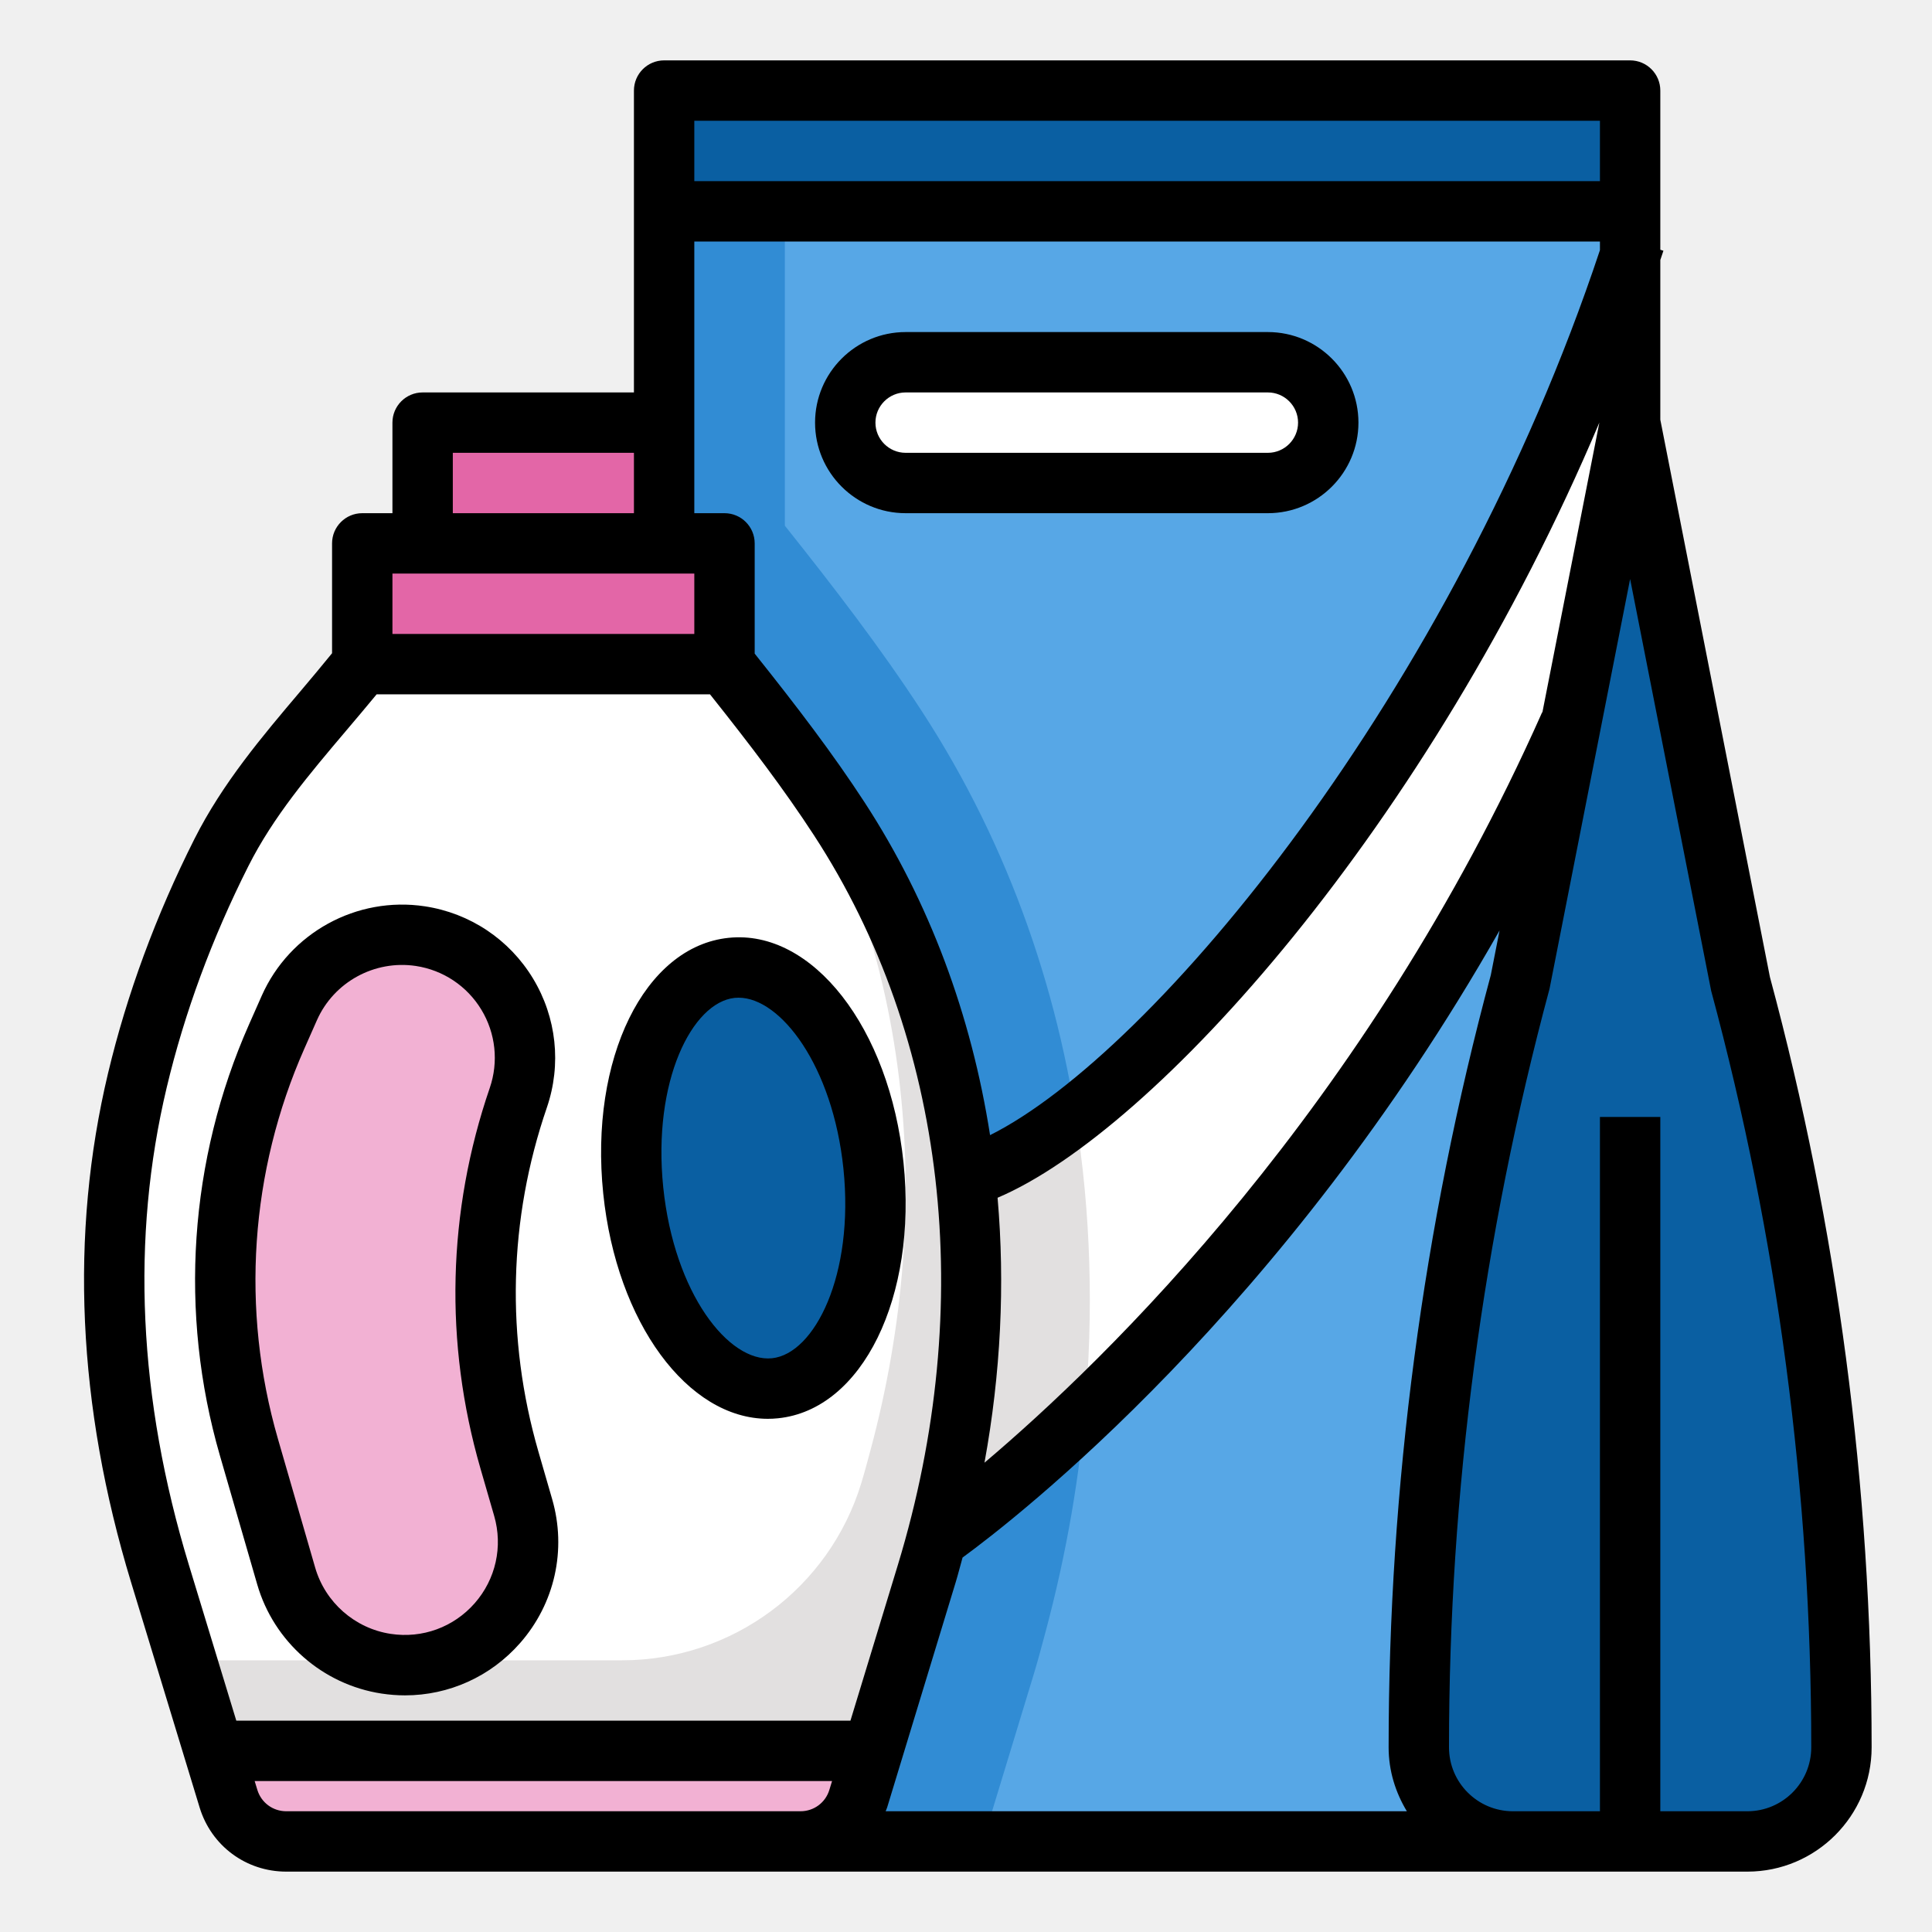
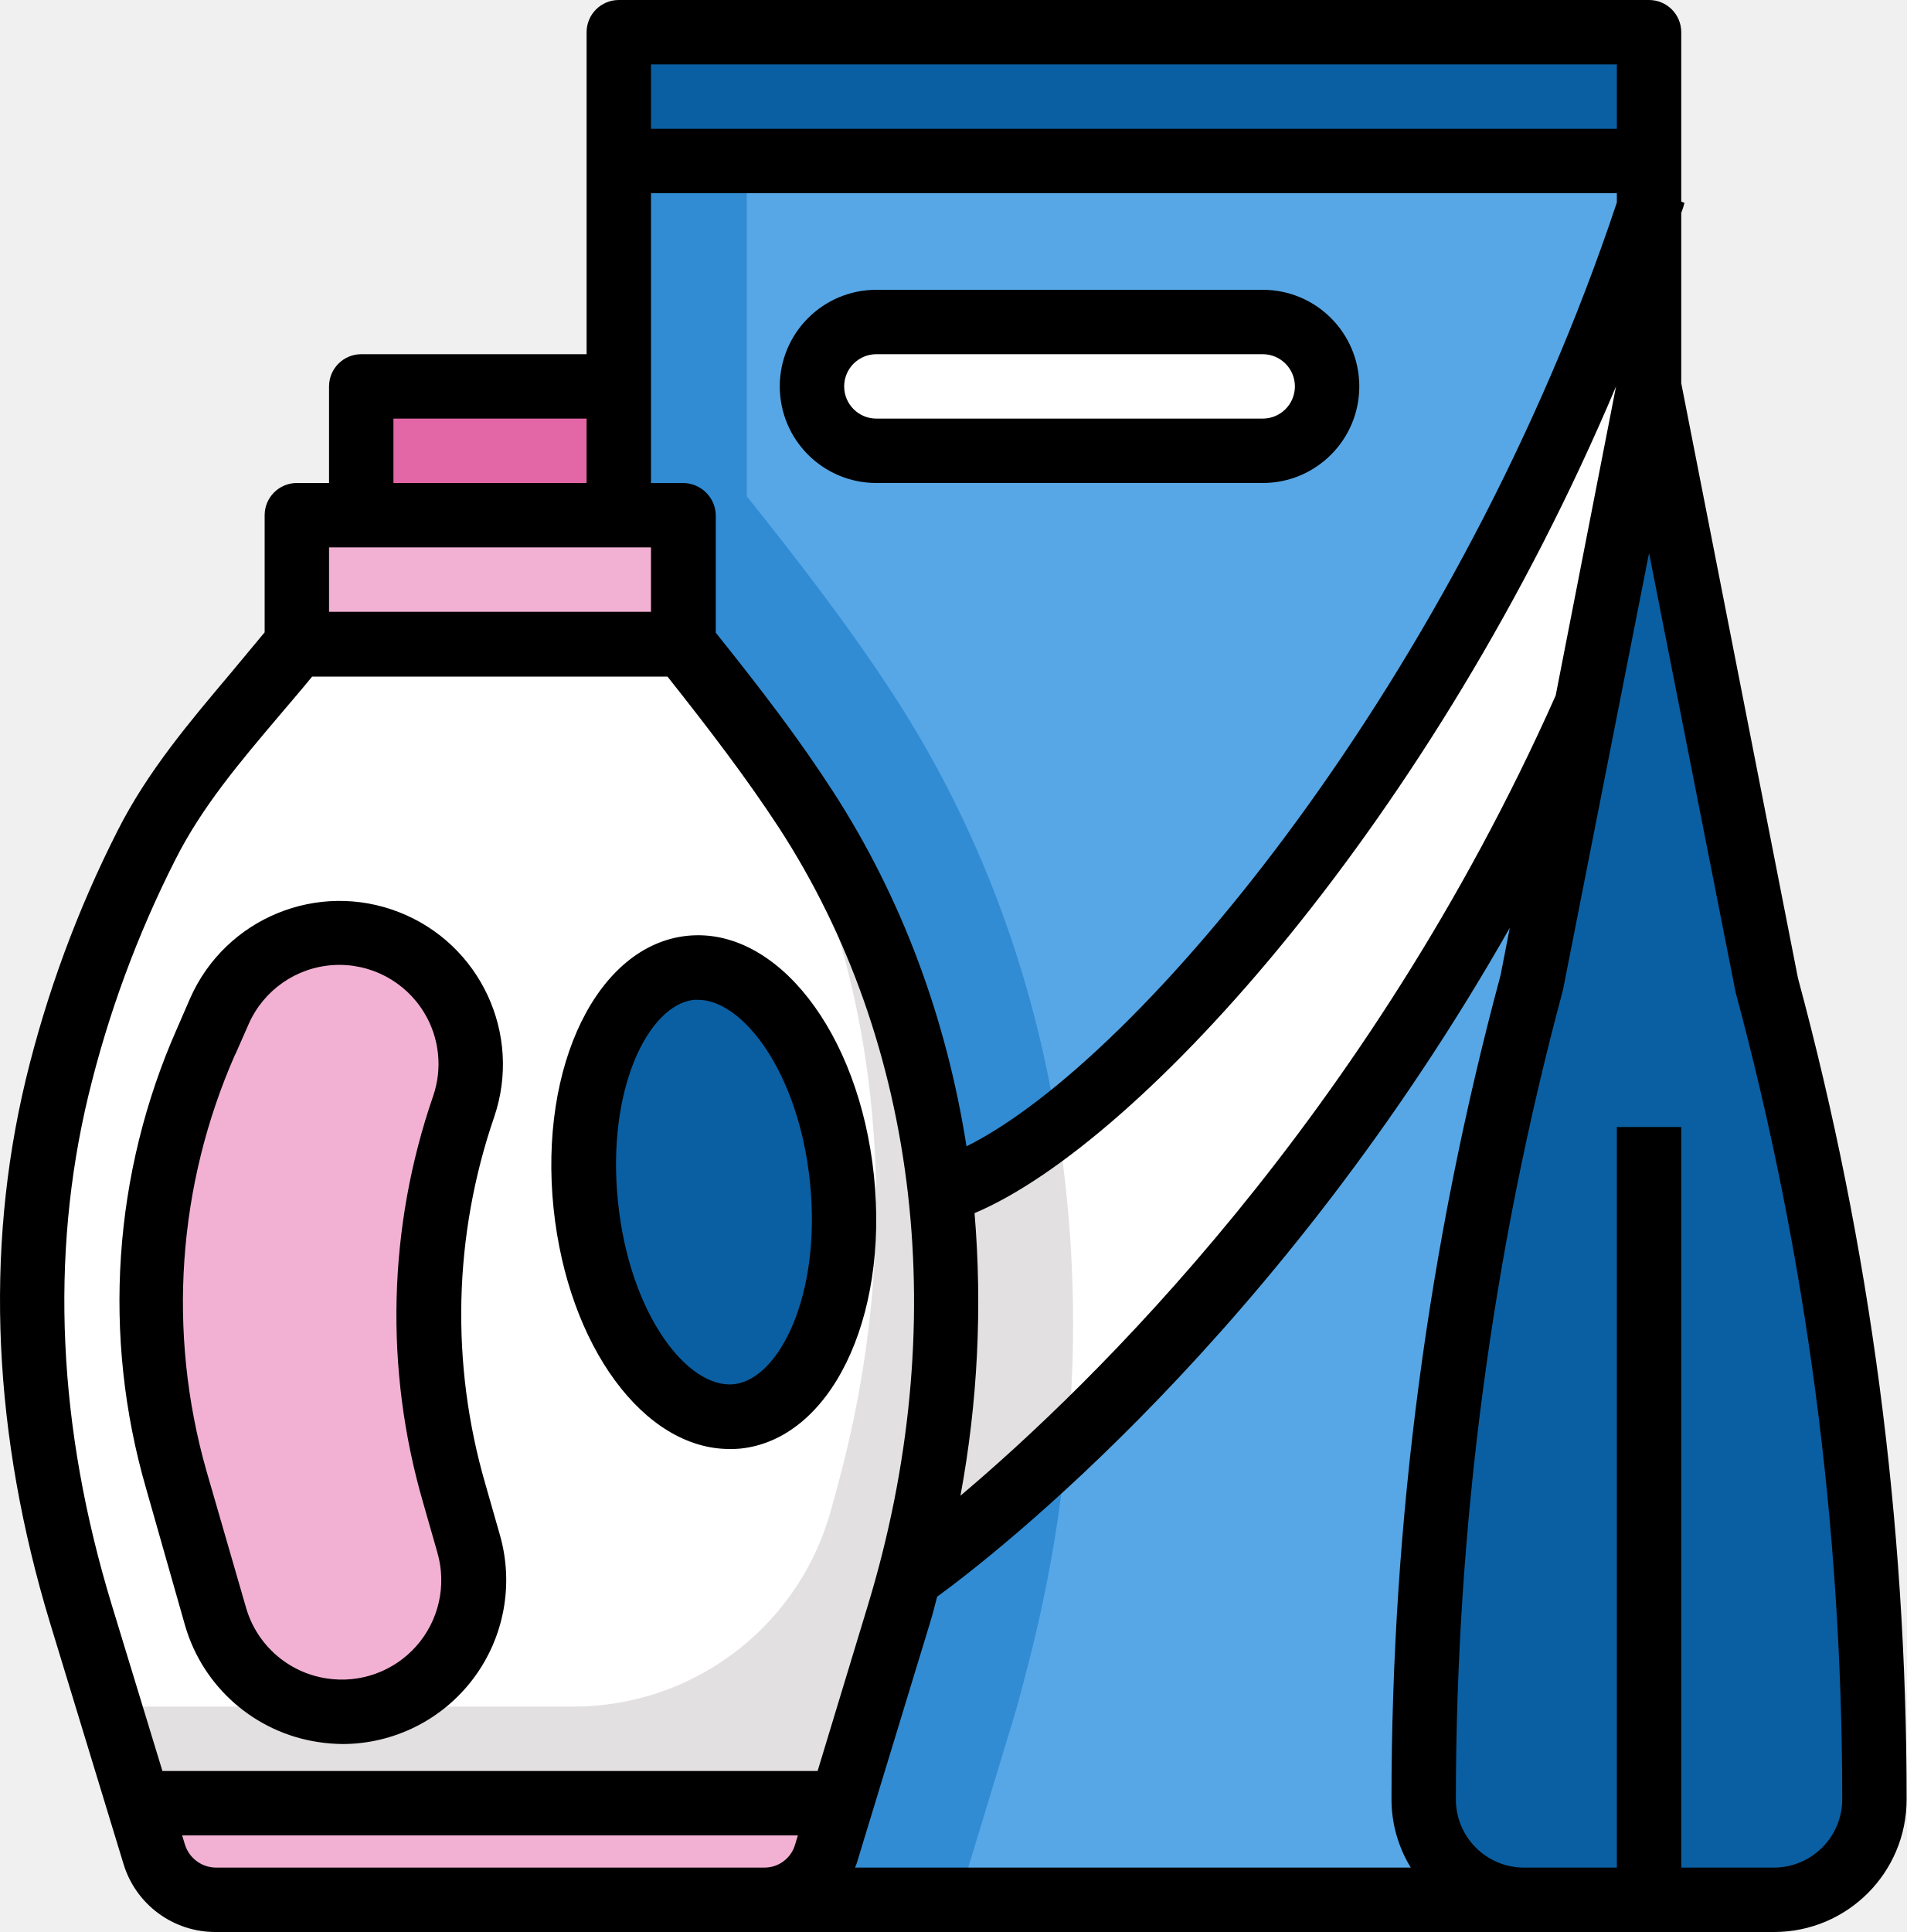
- <svg xmlns="http://www.w3.org/2000/svg" id="Layer_1_1_" enable-background="new 0 0 64 64" height="512" viewBox="0 0 64 64" width="512">
-   <path d="m22 7v7 4h2v4c1.376 1.72 2.671 3.389 3.804 5.127 4.607 7.072 5.37 15.807 3.215 23.86-.102.38-.203.761-.317 1.138l-1.789 5.875-.482 1.582c-.256.842-1.033 1.418-1.913 1.418h23.598c-1.721 0-3.116-1.395-3.116-3.116 0-8.552 1.126-17.067 3.349-25.325l3.651-18.559v-5.55-1.45zm20 9h-12c-1.105 0-2-.895-2-2s.895-2 2-2h12c1.105 0 2 .895 2 2s-.895 2-2 2z" fill="#57a7e6" />
-   <path d="m24 18h-2-8-2v4h12z" fill="#e366a7" />
-   <path d="m57.651 32.559-3.651-18.559-3.651 18.559c-2.223 8.258-3.349 16.773-3.349 25.325 0 1.721 1.395 3.116 3.116 3.116h.884 3 3.884c1.721 0 3.116-1.395 3.116-3.116 0-8.552-1.126-17.067-3.349-25.325z" fill="#0a5fa2" />
-   <path d="m14 14h8v4h-8z" fill="#e366a7" />
-   <path d="m30.701 52.125c.115-.377.215-.758.317-1.138-.006.004-.018.013-.018.013s.012-.009.018-.013c2.155-8.052 1.392-16.788-3.215-23.86-1.132-1.738-2.427-3.407-3.803-5.127h-12c-1.627 2.034-3.481 3.893-4.665 6.241-1.204 2.388-2.163 4.944-2.783 7.545-1.296 5.433-.871 11.023.747 16.339l1.788 5.875h21.826zm-17.908 2.988c-1.576-.239-2.868-1.373-3.311-2.904l-1.237-4.274c-1.302-4.501-.976-9.318.922-13.602l.418-.944c.745-1.681 2.523-2.656 4.34-2.38 2.515.382 4.07 2.949 3.244 5.355-1.33 3.875-1.432 8.065-.294 12l.455 1.573c.83 2.865-1.589 5.624-4.537 5.176zm8.184-15.677c-.397-3.846 1.062-7.147 3.26-7.374 2.197-.227 4.301 2.707 4.698 6.552.397 3.846-1.062 7.147-3.26 7.374-2.197.227-4.301-2.707-4.698-6.552z" fill="#fff" />
-   <path d="m28.431 59.582.482-1.582h-21.826l.482 1.582c.256.842 1.033 1.418 1.913 1.418h16.518.518c.88 0 1.657-.576 1.913-1.418z" fill="#f2b1d3" />
-   <path d="m28.935 38.614c-.397-3.846-2.5-6.779-4.698-6.552-2.197.227-3.657 3.528-3.26 7.374s2.5 6.779 4.698 6.552 3.657-3.529 3.26-7.374z" fill="#0a5fa2" />
-   <path d="m22 3h32v4h-32z" fill="#0a5fa2" />
-   <path d="m44 14c0-1.105-.895-2-2-2h-12c-1.105 0-2 .895-2 2s.895 2 2 2h12c1.105 0 2-.895 2-2z" fill="#fff" />
-   <path d="m22 7v7 4h2v4c1.376 1.72 2.671 3.389 3.804 5.127 4.607 7.072 5.37 15.807 3.215 23.86-.102.38-.203.761-.317 1.138l-1.789 5.875-.482 1.582c-.256.842-1.033 1.418-1.913 1.418h6.041l1.676-5.507c.147-.482.275-.968.405-1.454 2.754-10.289 1.779-21.451-4.108-30.487-1.356-2.081-2.898-4.086-4.533-6.138v-10.414z" fill="#318cd4" />
-   <path d="m54 14v-5.55c-5.459 16.555-16.737 29.018-22 30.549l-.011.132c.421 3.936.068 7.975-.971 11.856.382-.273 13.02-9.401 20.934-26.576z" fill="#fff" />
-   <path d="m31.989 39.131c.158 1.476.208 2.965.152 4.457v.007c-.019.491-.047.982-.089 1.472-.003.039-.008.078-.012.117-.04.454-.086.907-.144 1.36-.014.108-.033.216-.048.324-.054.386-.109.772-.176 1.156-.037.213-.084.425-.125.638-.055.281-.105.563-.167.843-.108.489-.227.977-.356 1.462-.002.007-.003.014-.005.021.147-.105 2.107-1.523 4.911-4.198.302-3.294.211-6.604-.307-9.841-1.373 1.055-2.609 1.757-3.622 2.051z" fill="#e2e0e0" />
-   <path d="m27.804 27.127c-.736-1.13-1.546-2.231-2.397-3.335.075.112.154.222.228.335 4.607 7.072 5.37 15.807 3.215 23.86-.102.38-.203.761-.317 1.138-1.063 3.49-4.282 5.875-7.93 5.875h-14.429l.913 3h21.826l1.788-5.875c.115-.377.215-.758.317-1.138 2.155-8.052 1.393-16.788-3.214-23.86z" fill="#e2e0e0" />
-   <path d="m16.877 48.365c-1.139-3.935-1.036-8.126.294-12 .826-2.406-.729-4.973-3.244-5.355-1.818-.276-3.596.699-4.34 2.38l-.418.944c-1.898 4.284-2.224 9.101-.922 13.602l1.237 4.274c.443 1.531 1.736 2.664 3.311 2.904 2.948.448 5.367-2.311 4.538-5.175z" fill="#f2b1d3" />
-   <path d="m25.436 47c.113 0 .228-.006.342-.018 2.789-.288 4.612-4.009 4.152-8.471-.461-4.462-3.019-7.736-5.795-7.444-2.789.288-4.613 4.009-4.152 8.472.442 4.279 2.801 7.461 5.453 7.461zm-1.097-13.944c.042-.004.085-.006.128-.006 1.392 0 3.12 2.256 3.473 5.667.363 3.518-.957 6.131-2.368 6.277-1.43.144-3.238-2.144-3.601-5.66-.362-3.519.957-6.132 2.368-6.278z" />
-   <path d="m8.521 52.487c.549 1.899 2.167 3.318 4.122 3.615.259.039.517.059.773.059 1.452 0 2.837-.62 3.814-1.734 1.149-1.31 1.546-3.092 1.061-4.766l-.455-1.573c-1.087-3.757-.991-7.698.279-11.397.49-1.429.322-2.989-.46-4.28-.783-1.291-2.087-2.162-3.58-2.388-2.259-.342-4.48.876-5.405 2.963l-.418.944c-1.99 4.492-2.333 9.565-.968 14.285zm1.561-17.749.417-.943c.561-1.266 1.91-2.001 3.277-1.796.904.137 1.695.665 2.169 1.447s.576 1.729.279 2.594c-1.404 4.09-1.511 8.448-.309 12.603l.455 1.573c.294 1.016.053 2.097-.644 2.892-.697.794-1.733 1.176-2.784 1.016-1.186-.18-2.167-1.041-2.501-2.193l-1.236-4.273c-1.234-4.268-.923-8.856.877-12.92z" />
-   <path d="m55 13.903v-5.29c.034-.103.07-.204.103-.307l-.103-.033v-1.273-4c0-.552-.448-1-1-1h-32c-.552 0-1 .448-1 1v4 6h-7c-.552 0-1 .448-1 1v3h-1c-.552 0-1 .448-1 1v3.639c-.345.423-.694.843-1.047 1.259-1.267 1.496-2.578 3.042-3.511 4.892-1.274 2.529-2.238 5.141-2.863 7.763-1.273 5.34-1.017 11.014.763 16.862l2.27 7.458c.387 1.273 1.54 2.127 2.87 2.127h16.518.518 23.598.884 6.884c2.269 0 4.116-1.847 4.116-4.116 0-8.638-1.139-17.246-3.369-25.518zm-31 3.097h-1v-3-6h30v.286c-4.883 14.674-14.779 26.607-20.203 29.317-.62-3.974-2.008-7.726-4.155-11.022-1.055-1.619-2.23-3.159-3.642-4.929v-3.652c0-.552-.448-1-1-1zm7.658 35.416c.083-.273.151-.547.228-.82 1.794-1.311 10.623-8.158 17.789-20.773l-.29 1.477c-2.246 8.338-3.385 16.946-3.385 25.584 0 .777.229 1.496.604 2.116h-17.266c.015-.043.036-.082.05-.126zm19.436-28.819-.008-.003c-5.84 13.139-14.473 21.477-18.474 24.86.542-2.965.683-5.917.434-8.777 5.198-2.208 14.286-12.314 19.935-25.679zm-28.094-19.597h30v2h-30zm-8 11h6v2h-6zm8 4v2h-10v-2zm-16.745 32.834c-1.675-5.505-1.921-10.826-.731-15.816.589-2.471 1.499-4.937 2.704-7.327.826-1.638 2.003-3.028 3.25-4.5.335-.396.67-.791.999-1.191h11.042c1.342 1.686 2.454 3.148 3.447 4.673 4.389 6.736 5.401 15.542 2.779 24.161l-1.573 5.166h-20.344zm19.745 8.166h-16.518c-.443 0-.828-.285-.957-.708l-.089-.292h19.127l-.089.291c-.128.424-.513.709-.956.709zm31.884 0h-2.884v-23h-2v23h-2-.884c-1.167 0-2.116-.949-2.116-2.116 0-8.462 1.115-16.896 3.331-25.132l2.669-13.572 2.684 13.64c2.201 8.168 3.316 16.601 3.316 25.064 0 1.167-.949 2.116-2.116 2.116z" />
-   <path d="m30 17h12c1.654 0 3-1.346 3-3s-1.346-3-3-3h-12c-1.654 0-3 1.346-3 3s1.346 3 3 3zm0-4h12c.551 0 1 .449 1 1s-.449 1-1 1h-12c-.551 0-1-.449-1-1s.449-1 1-1z" />
+ <svg xmlns="http://www.w3.org/2000/svg" viewBox="0 0 473.76 480">
+   <defs>
+     <style>.cls-1{fill:#57a7e6;}.cls-2{fill:#f2b1d3;}.cls-3{fill:#0a5fa2;}.cls-4{fill:#e366a7;}.cls-5{fill:#fff;}.cls-6{fill:#318cd4;}.cls-7{fill:#e2e0e0;}</style>
+   </defs>
+   <g id="Layer_2" data-name="Layer 2">
+     <g id="Layer_1-2" data-name="Layer 1">
+       <path class="cls-1" d="M153.76,40v88h16v32c11,13.8,21.4,27.1,30.4,41,36.9,56.6,43,126.5,25.7,190.9-.8,3-1.6,6.1-2.5,9.1l-14.3,47-3.9,12.7a16,16,0,0,1-15.3,11.3h188.8a24.9,24.9,0,0,1-24.9-24.9,779,779,0,0,1,26.8-202.6L409.76,96V40Zm160,72h-96a16,16,0,0,1,0-32h96a16,16,0,0,1,0,32Z" />
+       <path class="cls-2" d="M169.76,128h-96v32h96Z" />
+       <path class="cls-3" d="M439,244.5,409.76,96l-29.2,148.5a778.47,778.47,0,0,0-26.8,202.6,24.9,24.9,0,0,0,24.9,24.9h62.2a24.9,24.9,0,0,0,24.9-24.9A778.47,778.47,0,0,0,439,244.5Z" />
+       <path class="cls-4" d="M89.76,96h64v32h-64Z" />
+       <path class="cls-5" d="M223.36,401c.9-3,1.7-6.1,2.5-9.1l-.1.1.1-.1c17.2-64.4,11.1-134.3-25.7-190.9-9.1-13.9-19.4-27.3-30.4-41h-96c-13,16.3-27.8,31.1-37.3,49.9a277.42,277.42,0,0,0-22.3,60.4c-10.4,43.5-7,88.2,6,130.7l14.3,47h174.6ZM80.06,424.9a32.8,32.8,0,0,1-26.5-23.2l-9.8-34.2a159.32,159.32,0,0,1,7.4-108.8l3.3-7.6a32.63,32.63,0,0,1,60.7,23.8,159.68,159.68,0,0,0-2.4,96l3.6,12.6a32.65,32.65,0,0,1-36.3,41.4Zm65.5-125.4c-3.2-30.8,8.5-57.2,26.1-59s34.4,21.7,37.6,52.4-8.5,57.2-26.1,59S148.76,330.2,145.56,299.5Z" />
+       <path class="cls-2" d="M205.16,460.7l3.9-12.7H34.46l3.9,12.7A16,16,0,0,0,53.66,472h136.2A15.9,15.9,0,0,0,205.16,460.7Z" />
+       <path class="cls-3" d="M209.26,292.9c-3.2-30.8-20-54.2-37.6-52.4s-29.3,28.2-26.1,59,20,54.2,37.6,52.4S212.46,323.7,209.26,292.9Z" />
+       <path class="cls-3" d="M153.76,8h256V40h-256Z" />
+       <path class="cls-5" d="M329.76,96a16,16,0,0,0-16-16h-96a16,16,0,0,0,0,32h96A16,16,0,0,0,329.76,96Z" />
+       <path class="cls-6" d="M153.76,40v88h16v32c11,13.8,21.4,27.1,30.4,41,36.9,56.6,43,126.5,25.7,190.9-.8,3-1.6,6.1-2.5,9.1l-14.3,47-3.9,12.7a16,16,0,0,1-15.3,11.3h48.3l13.4-44.1c1.2-3.9,2.2-7.7,3.2-11.6,22-82.3,14.2-171.6-32.9-243.9-10.8-16.6-23.2-32.7-36.3-49.1V40Z" />
+       <path class="cls-5" d="M409.76,96V51.6c-43.7,132.4-133.9,232.1-176,244.4l-.1,1.1a259.93,259.93,0,0,1-7.8,94.8c3.1-2.2,104.2-75.2,167.5-212.6Z" />
+       <path class="cls-7" d="M233.66,297a235.87,235.87,0,0,1,1.2,35.7v.1c-.2,3.9-.4,7.9-.7,11.8,0,.3-.1.6-.1.9-.3,3.6-.7,7.3-1.2,10.9-.1.9-.3,1.7-.4,2.6-.4,3.1-.9,6.2-1.4,9.2-.3,1.7-.7,3.4-1,5.1-.4,2.2-.8,4.5-1.3,6.7-.9,3.9-1.8,7.8-2.8,11.7v.2c1.2-.8,16.9-12.2,39.3-33.6a313.77,313.77,0,0,0-2.5-78.7c-11,8.4-20.9,14.1-29,16.4Z" />
+       <path class="cls-7" d="M200.16,201c-5.9-9-12.4-17.8-19.2-26.7l1.8,2.7c36.9,56.6,43,126.5,25.7,190.9-.8,3-1.6,6.1-2.5,9.1a66.37,66.37,0,0,1-63.4,47H27.16l7.3,24h174.6l14.3-47c.9-3,1.7-6.1,2.5-9.1,17.3-64.4,11.2-134.3-25.7-190.9Z" />
+       <path class="cls-2" d="M112.76,370.9a158.91,158.91,0,0,1,2.4-96,32.63,32.63,0,0,0-60.7-23.8l-3.3,7.6a159.32,159.32,0,0,0-7.4,108.8l9.9,34.2a32.69,32.69,0,0,0,62.8-18.2Z" />
+       <path d="M181.26,360a24.37,24.37,0,0,0,2.7-.1c22.3-2.3,36.9-32.1,33.2-67.8s-24.2-61.9-46.4-59.6-36.9,32.1-33.2,67.8c3.6,34.2,22.5,59.7,43.7,59.7Zm-8.8-111.6h1c11.1,0,25,18,27.8,45.3,2.9,28.1-7.7,49-18.9,50.2-11.4,1.2-25.9-17.2-28.8-45.3S161.16,249.6,172.46,248.4Z" />
+       <path d="M46,403.9a40.77,40.77,0,0,0,33,28.9,43.18,43.18,0,0,0,6.2.5,40.74,40.74,0,0,0,39-52l-3.6-12.6a151,151,0,0,1,2.2-91.2,40.59,40.59,0,0,0-75.5-29.6L44,255.5a167.28,167.28,0,0,0-7.7,114.3Zm12.5-142,3.3-7.5a24.63,24.63,0,0,1,43.6-2.8,24.54,24.54,0,0,1,2.2,20.8,166.79,166.79,0,0,0-2.5,100.8l3.6,12.6A24.7,24.7,0,0,1,81.16,417a24.69,24.69,0,0,1-20-17.5l-9.9-34.2A152.76,152.76,0,0,1,58.46,261.9Z" />
+       <path d="M417.76,95.2V52.9a18.29,18.29,0,0,0,.8-2.5l-.8-.3V8a8,8,0,0,0-8-8h-256a8,8,0,0,0-8,8V88h-56a8,8,0,0,0-8,8v24h-8a8,8,0,0,0-8,8v29.1c-2.8,3.4-5.6,6.7-8.4,10.1-10.1,12-20.6,24.3-28.1,39.1a284.17,284.17,0,0,0-22.9,62.1c-10.2,42.7-8.1,88.1,6.1,134.9L30.66,463a23.82,23.82,0,0,0,23,17h387.2a32.93,32.93,0,0,0,32.9-32.9,782.31,782.31,0,0,0-27-204.1Zm-248,24.8h-8V48h240v2.3c-39.1,117.4-118.2,212.9-161.6,234.5-5-31.8-16.1-61.8-33.2-88.2-8.4-13-17.8-25.3-29.1-39.4V128A8.18,8.18,0,0,0,169.76,120Zm61.3,283.3c.7-2.2,1.2-4.4,1.8-6.6,14.4-10.5,85-65.3,142.3-166.2l-2.3,11.8a787.36,787.36,0,0,0-27.1,204.8,32.34,32.34,0,0,0,4.8,16.9H212.46c.1-.3.3-.7.4-1Zm155.5-230.5h0c-46.8,105.1-115.9,171.8-147.9,198.8a264.52,264.52,0,0,0,3.5-70.2c41.6-17.6,114.3-98.5,159.4-205.4ZM161.76,16h240V32h-240Zm-64,88h48v16h-48Zm64,32v16h-80V136Zm-134,262.7c-13.4-44-15.4-86.6-5.8-126.5a269.51,269.51,0,0,1,21.6-58.6c6.6-13.1,16-24.2,26-36,2.7-3.2,5.4-6.3,8-9.5h88.3c10.7,13.5,19.6,25.2,27.6,37.4,35.1,53.9,43.2,124.3,22.2,193.3L203.16,440H40.36Zm158,65.3H53.66a8.13,8.13,0,0,1-7.7-5.7l-.7-2.3h153l-.7,2.3A7.92,7.92,0,0,1,190,464Zm255.1,0h-23.1V280h-16V464h-23.1a16.94,16.94,0,0,1-16.9-16.9A774.64,774.64,0,0,1,388.36,246l21.4-108.6,21.5,109.1A770.9,770.9,0,0,1,457.76,447a17,17,0,0,1-16.9,17Z" />
+       <path d="M217.76,120h96a24,24,0,0,0,0-48h-96a24,24,0,0,0,0,48Zm0-32h96a8,8,0,0,1,0,16h-96a8,8,0,0,1,0-16Z" />
+     </g>
+   </g>
</svg>
